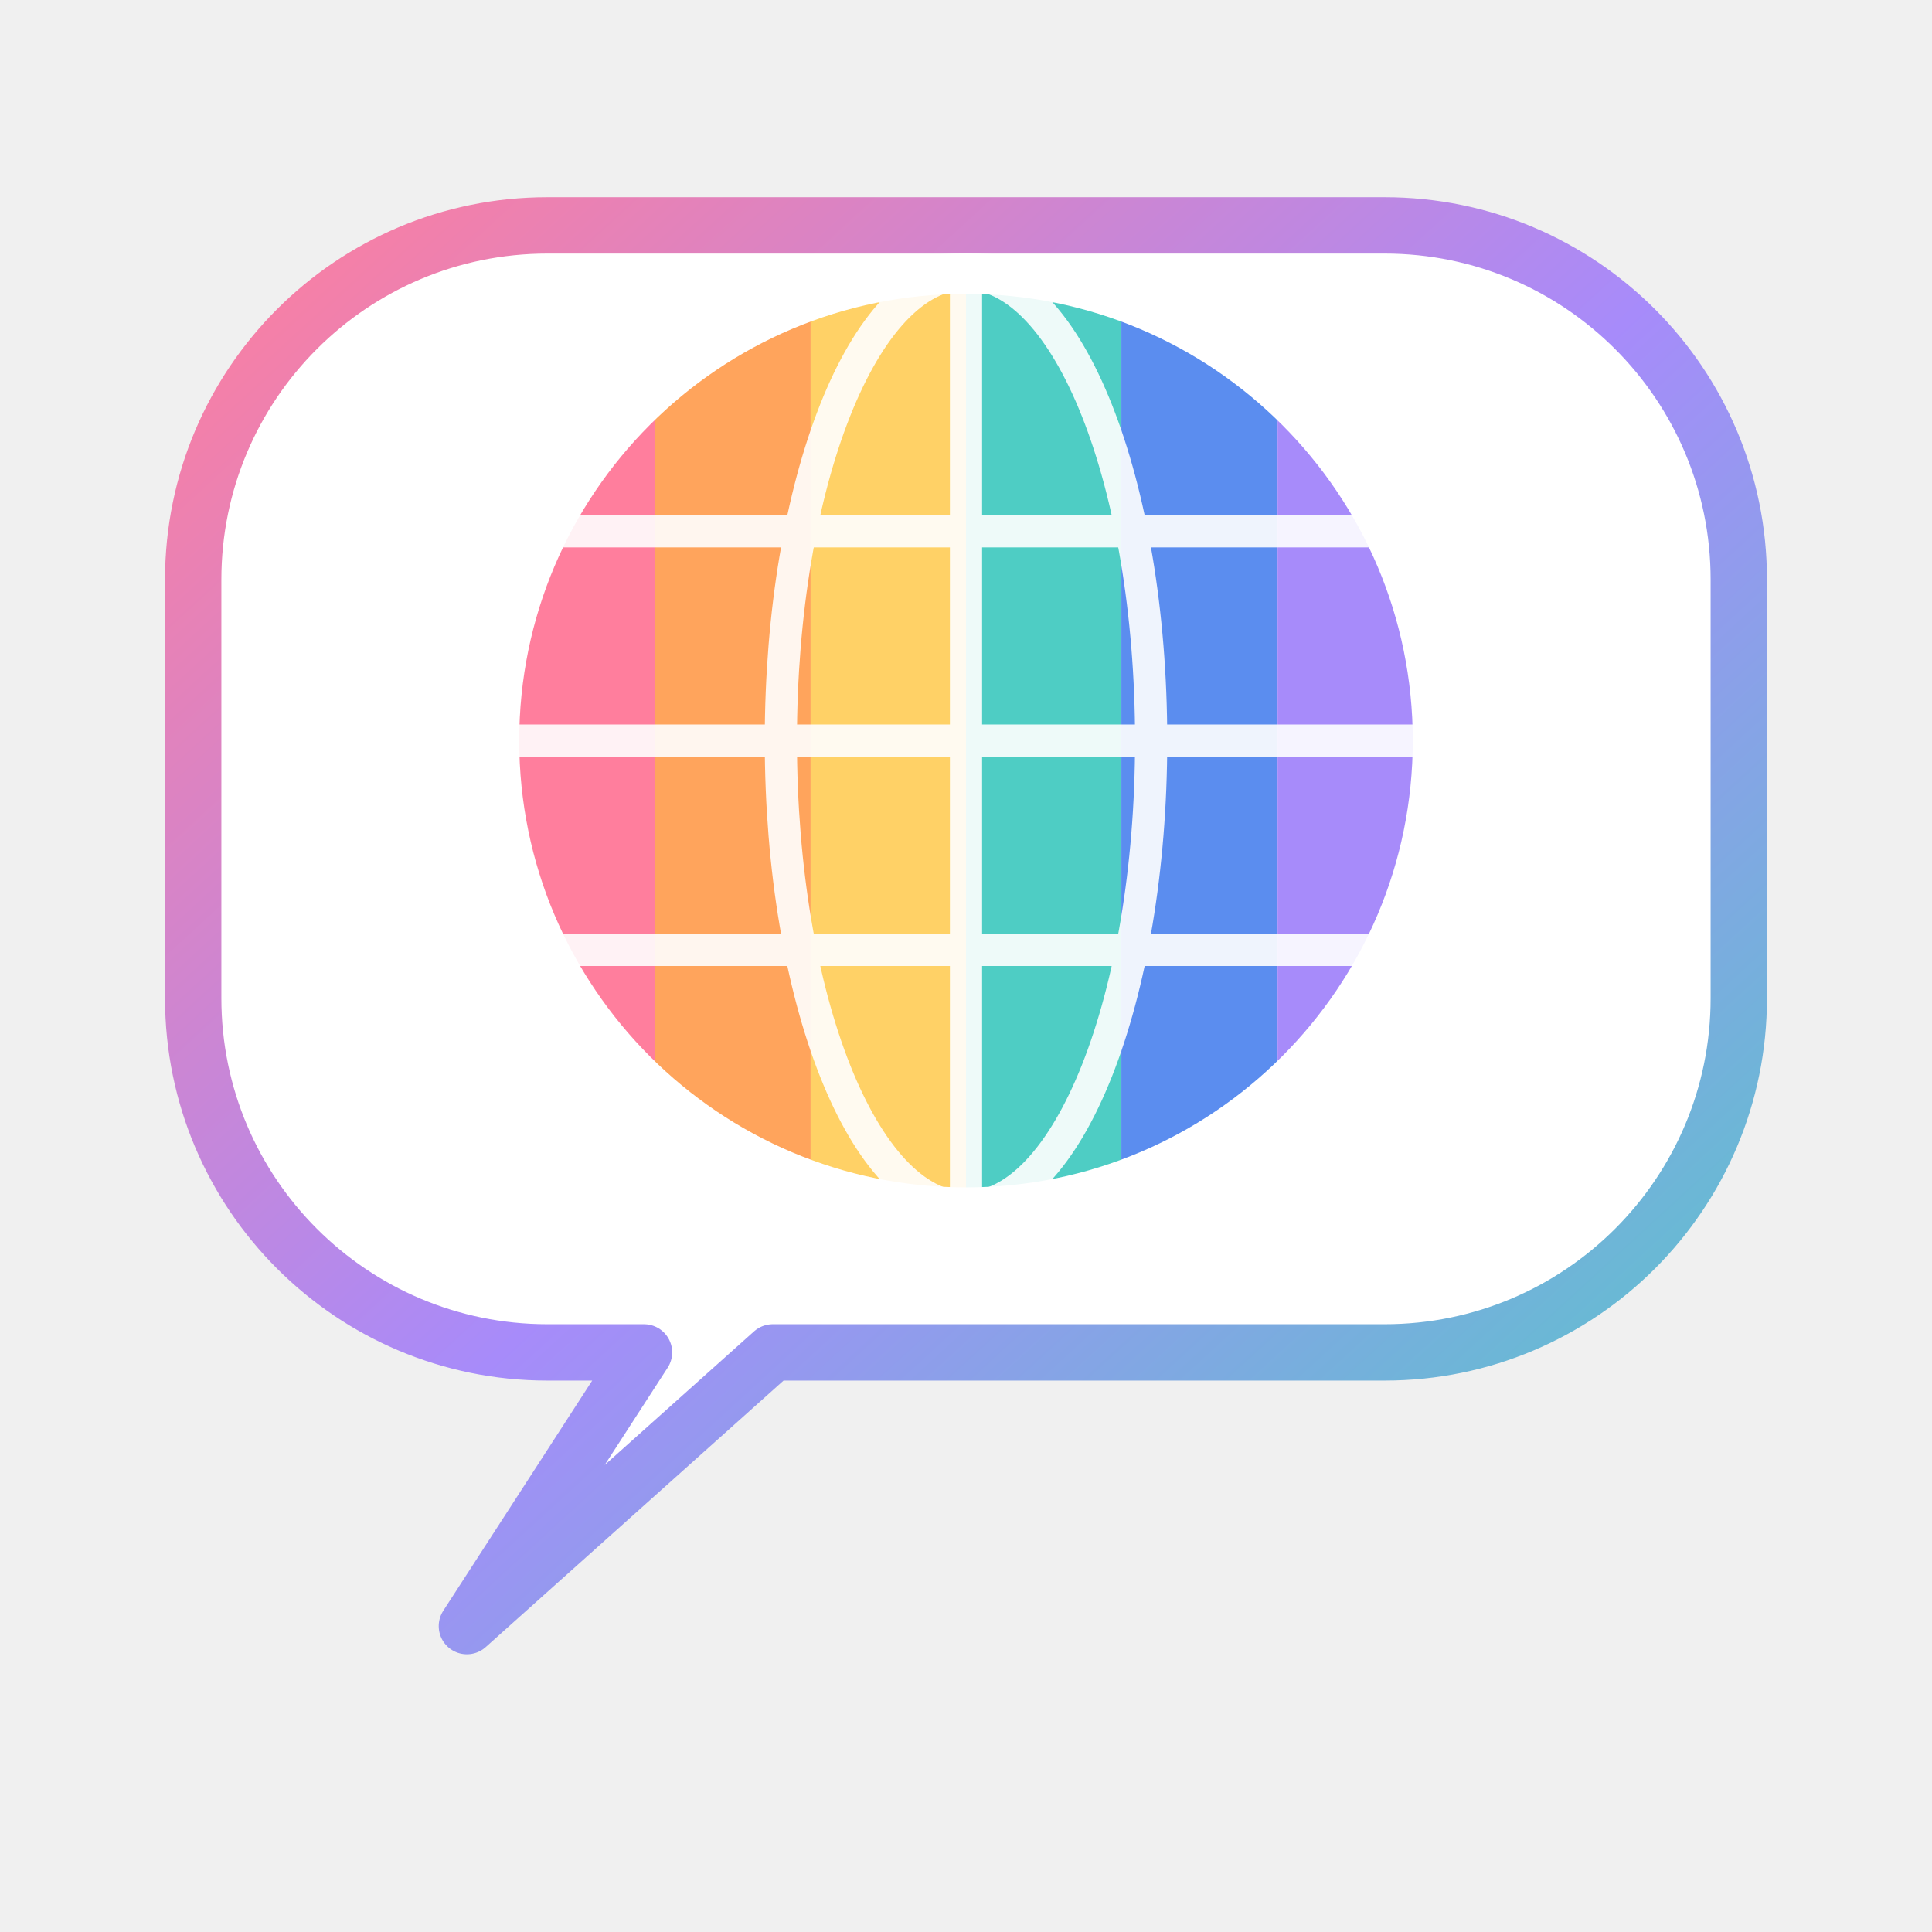
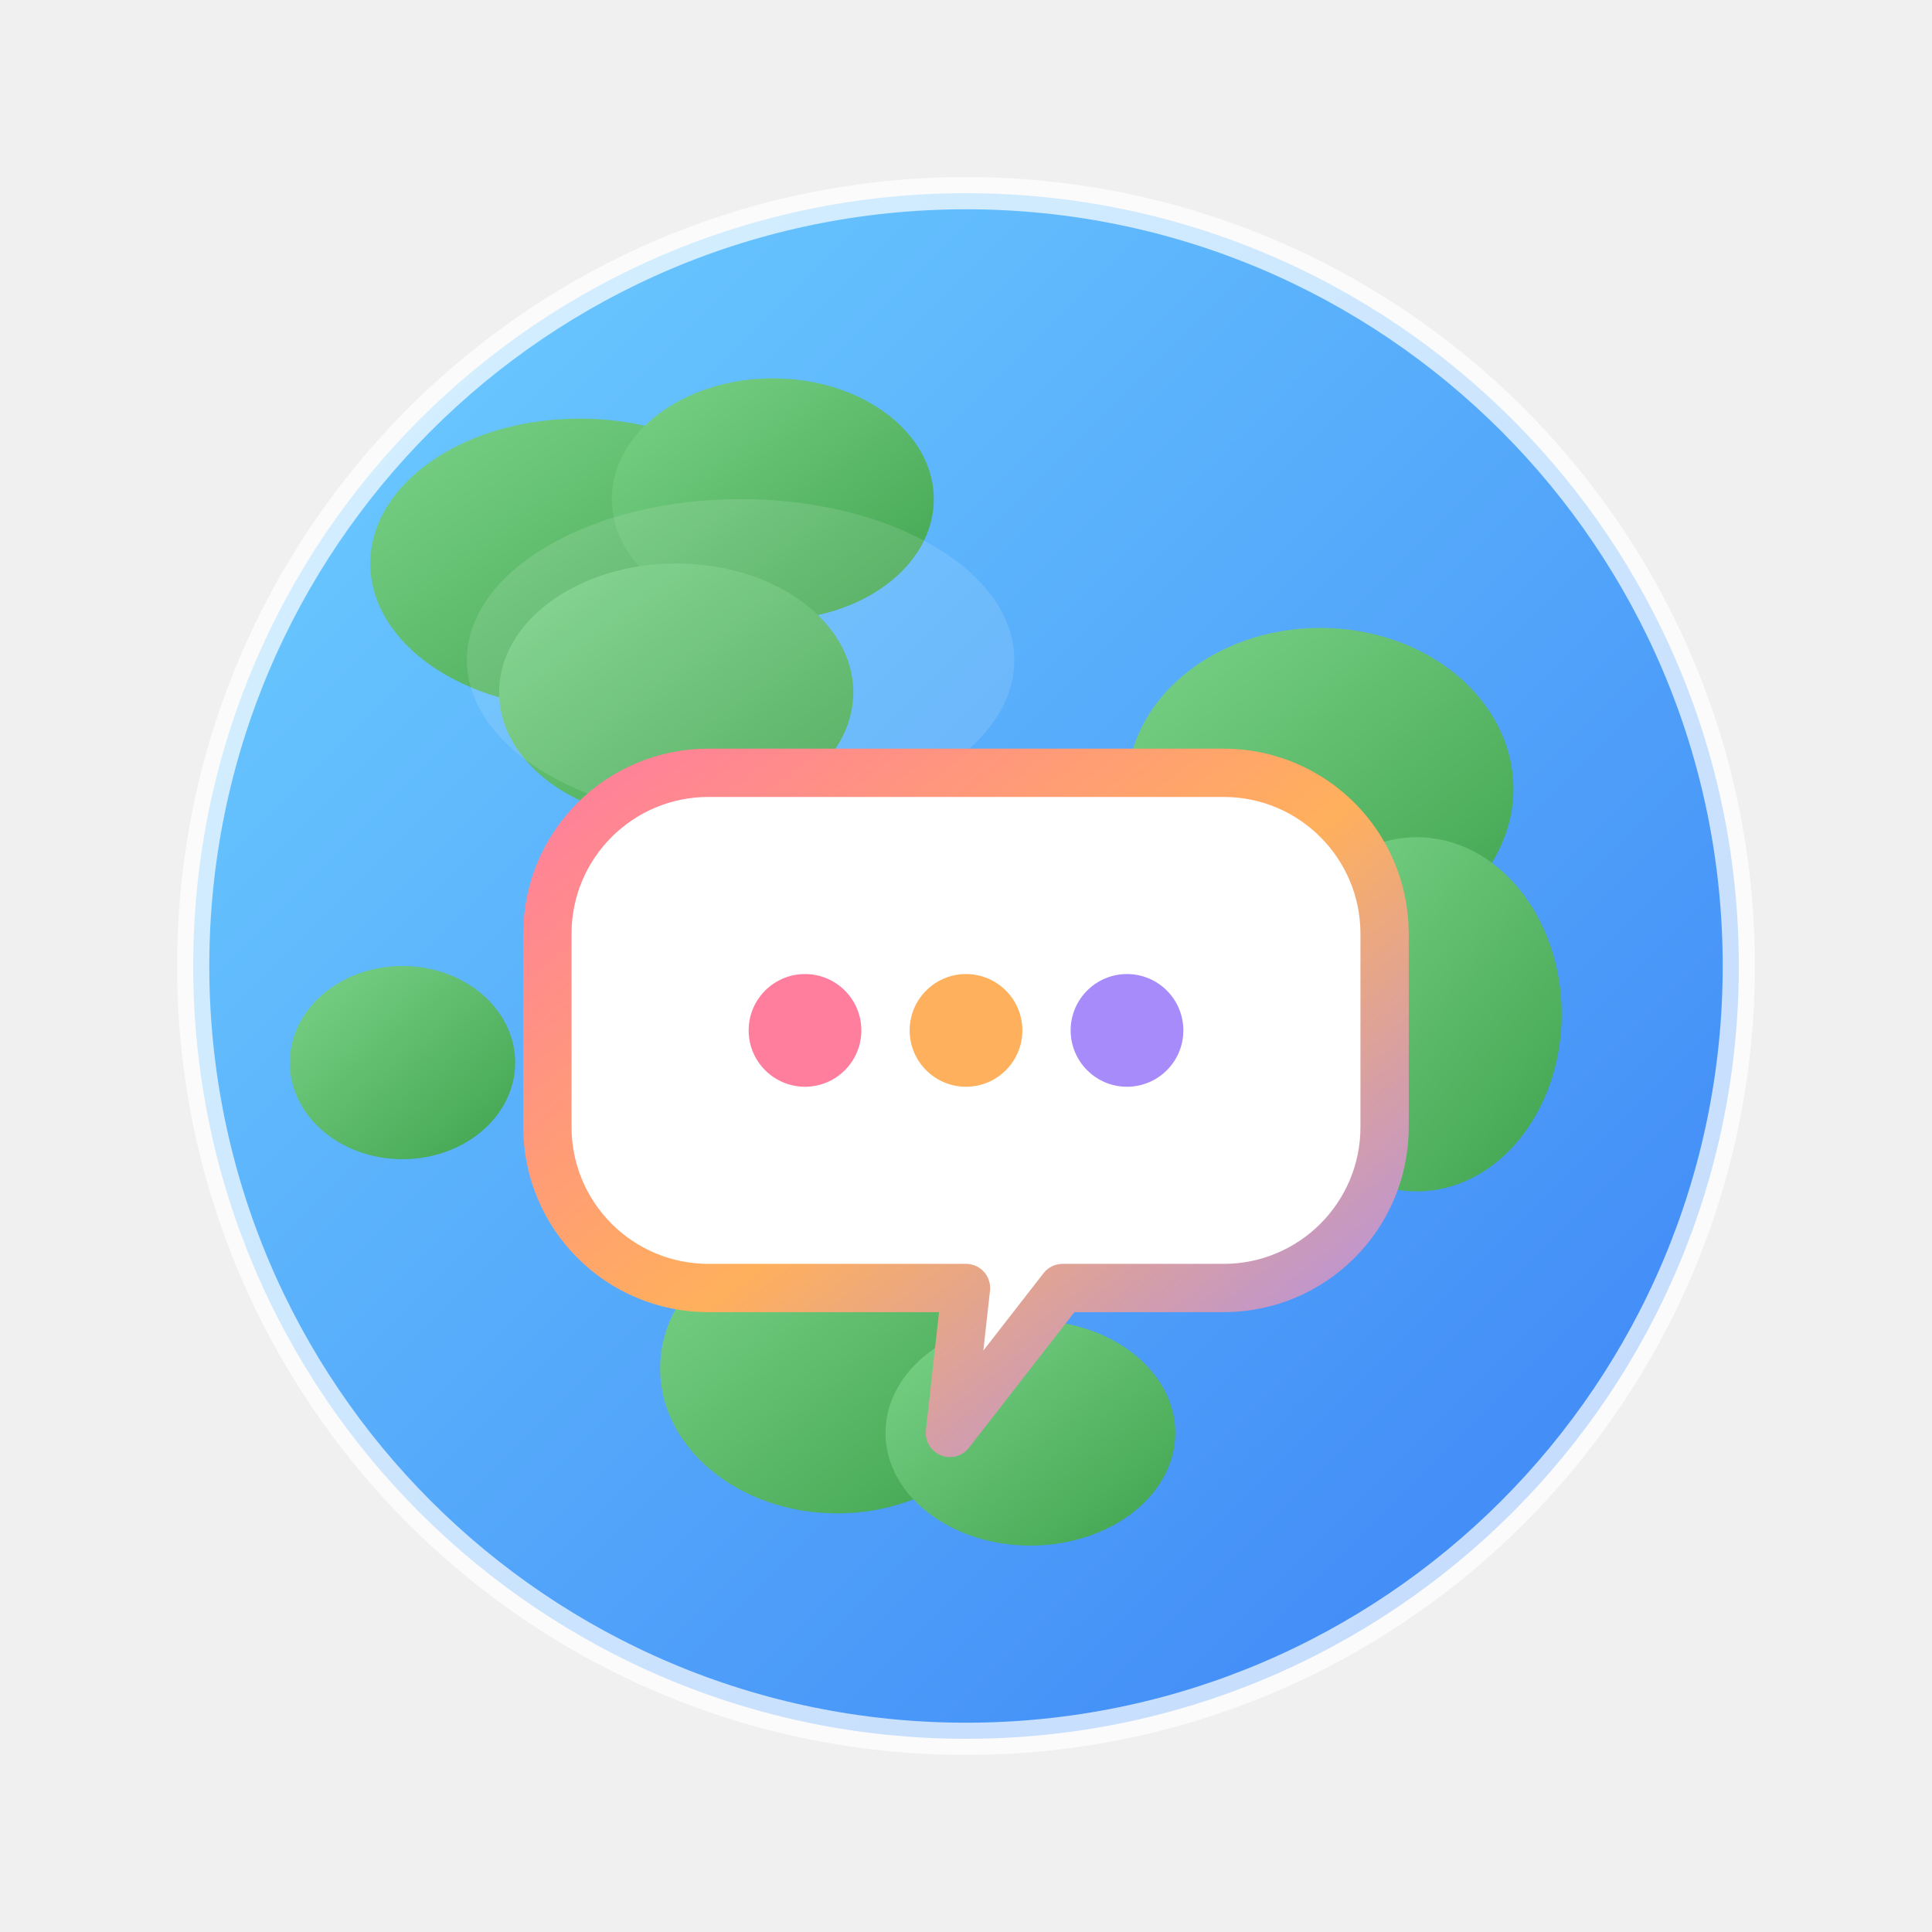
- <svg xmlns="http://www.w3.org/2000/svg" viewBox="0 0 240 240" width="240" height="240" role="img" aria-label="Myla Logo – Sprechblase mit buntem Globus">
+ <svg xmlns="http://www.w3.org/2000/svg" viewBox="0 0 240 240" width="240" height="240" role="img" aria-label="Myla Logo – Erdkugel mit Sprechblase">
  <defs>
+     <linearGradient id="ocean" x1="0" y1="0" x2="1" y2="1">
+       <stop offset="0" stop-color="#6FD0FF" />
+       <stop offset="1" stop-color="#3B82F6" />
+     </linearGradient>
+     <linearGradient id="land" x1="0" y1="0" x2="1" y2="1">
+       <stop offset="0" stop-color="#7BD389" />
+       <stop offset="1" stop-color="#3FA34D" />
+     </linearGradient>
    <linearGradient id="bubbleStroke" x1="0" y1="0" x2="1" y2="1">
      <stop offset="0" stop-color="#FF7E9D" />
-       <stop offset="0.5" stop-color="#A78BFA" />
-       <stop offset="1" stop-color="#4ECDC4" />
+       <stop offset="0.5" stop-color="#FFB05C" />
+       <stop offset="1" stop-color="#A78BFA" />
    </linearGradient>
    <clipPath id="globeClip">
-       <circle cx="120" cy="92" r="58" />
+       <circle cx="120" cy="120" r="96" />
    </clipPath>
  </defs>
-   <path d="M68 28 H172 A44 44 0 0 1 216 72 V124 A44 44 0 0 1 172 168            H96 L58 202 L80 168 H68 A44 44 0 0 1 24 124 V72 A44 44 0 0 1 68 28 Z" fill="#FFFFFF" stroke="url(#bubbleStroke)" stroke-width="7" stroke-linejoin="round" />
-   <g clip-path="url(#globeClip)">
-     <rect x="62" y="34" width="19.4" height="116" fill="#FF7E9D" />
-     <rect x="81.4" y="34" width="19.3" height="116" fill="#FFA45C" />
-     <rect x="100.7" y="34" width="19.3" height="116" fill="#FFD166" />
-     <rect x="120" y="34" width="19.3" height="116" fill="#4ECDC4" />
-     <rect x="139.3" y="34" width="19.4" height="116" fill="#5B8DEF" />
-     <rect x="158.7" y="34" width="19.3" height="116" fill="#A78BFA" />
-     <g fill="none" stroke="#FFFFFF" stroke-width="4" opacity="0.9">
-       <ellipse cx="120" cy="92" rx="23" ry="58" />
-       <line x1="120" y1="34" x2="120" y2="150" />
-       <line x1="62" y1="92" x2="178" y2="92" />
-       <line x1="62" y1="66" x2="178" y2="66" />
-       <line x1="62" y1="118" x2="178" y2="118" />
-     </g>
+   <circle cx="120" cy="120" r="96" fill="url(#ocean)" />
+   <g clip-path="url(#globeClip)" fill="url(#land)">
+     <ellipse cx="72" cy="70" rx="26" ry="18" />
+     <ellipse cx="96" cy="62" rx="20" ry="15" />
+     <ellipse cx="84" cy="86" rx="22" ry="16" />
+     <ellipse cx="164" cy="98" rx="24" ry="20" />
+     <ellipse cx="176" cy="126" rx="18" ry="22" />
+     <ellipse cx="150" cy="116" rx="16" ry="14" />
+     <ellipse cx="104" cy="170" rx="22" ry="18" />
+     <ellipse cx="128" cy="178" rx="18" ry="14" />
+     <ellipse cx="50" cy="132" rx="14" ry="12" />
  </g>
-   <circle cx="120" cy="92" r="58" fill="none" stroke="#FFFFFF" stroke-width="5" />
+   <circle cx="120" cy="120" r="96" fill="none" stroke="#FFFFFF" stroke-width="4" opacity="0.7" />
+   <ellipse cx="92" cy="82" rx="34" ry="20" fill="#FFFFFF" opacity="0.12" />
+   <g>
+     <path d="M88 96 H152 A20 20 0 0 1 172 116 V140 A20 20 0 0 1 152 160              H132 L118 178 L120 160 H88 A20 20 0 0 1 68 140 V116 A20 20 0 0 1 88 96 Z" fill="#FFFFFF" stroke="url(#bubbleStroke)" stroke-width="6" stroke-linejoin="round" />
+     <circle cx="100" cy="128" r="7" fill="#FF7E9D" />
+     <circle cx="120" cy="128" r="7" fill="#FFB05C" />
+     <circle cx="140" cy="128" r="7" fill="#A78BFA" />
+   </g>
</svg>
